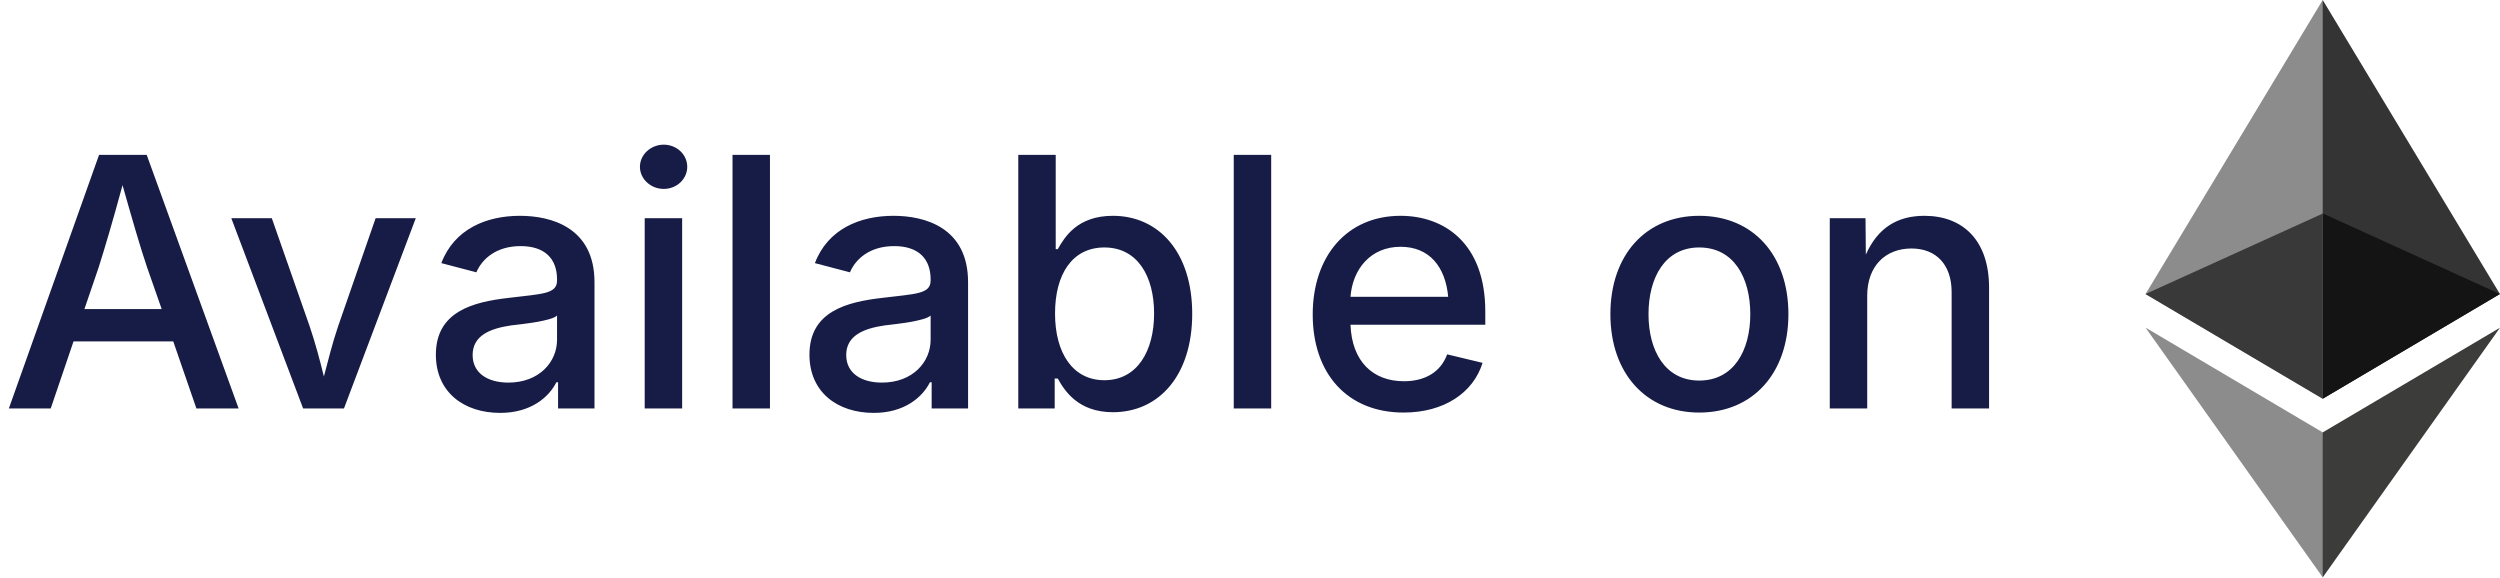
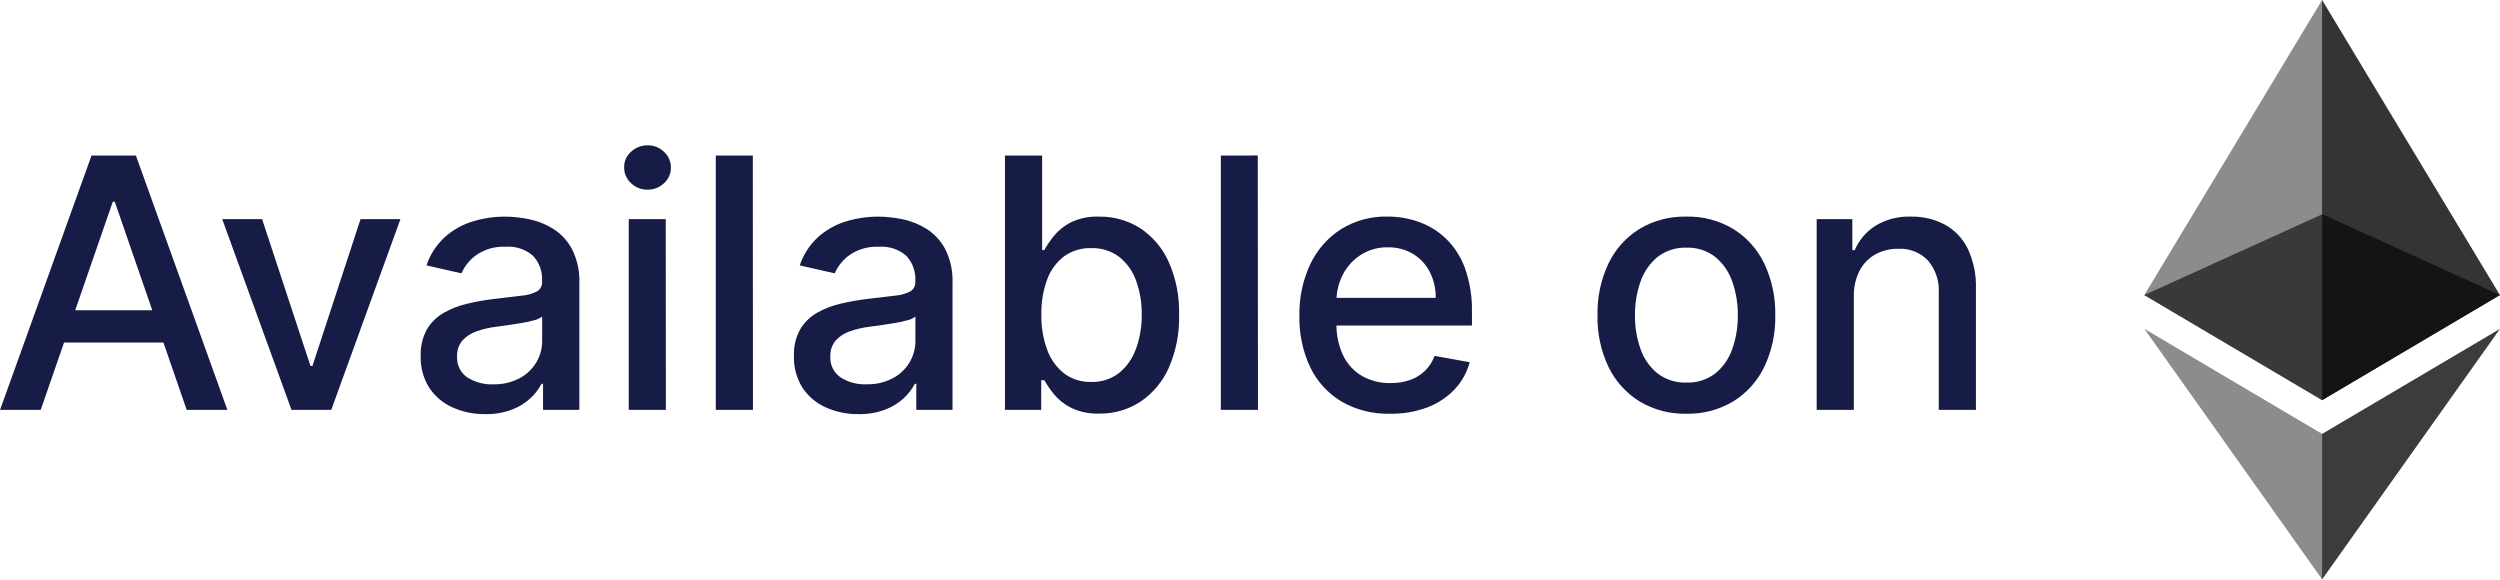
- <svg xmlns="http://www.w3.org/2000/svg" width="114.758" height="26.5" viewBox="0 0 114.758 26.5">
-   <g id="Group_68" data-name="Group 68" transform="translate(-885.242 -517)">
+ <svg xmlns="http://www.w3.org/2000/svg" width="114.36" height="26.5" viewBox="0 0 114.36 26.5">
+   <g id="Group_68" data-name="Group 68" transform="translate(-885.64 -517)">
    <g id="Layer_x0020_1" transform="translate(983.728 517)">
      <g id="_1421394342400">
        <g id="Group_64" data-name="Group 64">
          <path id="Path_123" data-name="Path 123" d="M383.678,0,383.5.6V18.126l.178.177,8.133-4.808Z" transform="translate(-375.544)" fill="#343434" />
          <path id="Path_124" data-name="Path 124" d="M8.134,0,0,13.5,8.134,18.3V0Z" fill="#8c8c8c" />
          <path id="Path_125" data-name="Path 125" d="M387.34,729.7l-.1.122v6.242l.1.292,8.138-11.462Z" transform="translate(-379.206 -709.852)" fill="#3c3c3b" />
          <path id="Path_126" data-name="Path 126" d="M8.134,736.352V729.7L0,724.89Z" transform="translate(0 -709.852)" fill="#8c8c8c" />
          <path id="Path_127" data-name="Path 127" d="M392.07,480.835l8.134-4.808-8.134-3.7Z" transform="translate(-383.936 -462.531)" fill="#141414" />
          <path id="Path_128" data-name="Path 128" d="M0,476.027l8.134,4.808v-8.5Z" transform="translate(0 -462.531)" fill="#393939" />
        </g>
      </g>
    </g>
-     <text id="Available_on" data-name="Available on" transform="translate(885.242 535.75)" fill="#171c47" font-size="16" font-family="Inter-Medium, Inter" font-weight="500">
-       <tspan x="0" y="0">Available on</tspan>
-     </text>
+     <path id="Path_129" data-name="Path 129" d="M2.261,0H.4L4.585-11.636H6.614L10.8,0H8.938L5.648-9.523H5.557Zm.313-4.557H8.619V-3.08H2.574Zm16.142-4.17L15.551,0H13.733l-3.17-8.727h1.824L14.6-2.011h.091l2.2-6.716ZM22.591.193a3.536,3.536,0,0,1-1.5-.31,2.488,2.488,0,0,1-1.06-.9,2.577,2.577,0,0,1-.389-1.449,2.349,2.349,0,0,1,.284-1.216,2.1,2.1,0,0,1,.767-.756,4.006,4.006,0,0,1,1.08-.42,10.733,10.733,0,0,1,1.216-.216q.784-.091,1.273-.151a1.843,1.843,0,0,0,.71-.2.481.481,0,0,0,.222-.443V-5.9a1.541,1.541,0,0,0-.418-1.153,1.706,1.706,0,0,0-1.241-.409,2.164,2.164,0,0,0-1.349.378,2.049,2.049,0,0,0-.679.838l-1.6-.364A3.08,3.08,0,0,1,20.741-7.9a3.39,3.39,0,0,1,1.264-.716,5,5,0,0,1,1.506-.224,5.471,5.471,0,0,1,1.111.122,3.32,3.32,0,0,1,1.1.446,2.466,2.466,0,0,1,.844.923A3.212,3.212,0,0,1,26.9-5.8V0H25.239V-1.193H25.17a2.417,2.417,0,0,1-.494.648,2.626,2.626,0,0,1-.847.528A3.284,3.284,0,0,1,22.591.193ZM22.96-1.17a2.457,2.457,0,0,0,1.207-.278,1.968,1.968,0,0,0,.767-.73,1.887,1.887,0,0,0,.264-.969V-4.273a.861.861,0,0,1-.349.168,4.818,4.818,0,0,1-.588.131q-.33.054-.642.1l-.523.071a4.158,4.158,0,0,0-.9.21,1.54,1.54,0,0,0-.648.423,1.068,1.068,0,0,0-.241.73,1.081,1.081,0,0,0,.466.952A2.048,2.048,0,0,0,22.96-1.17ZM29.159,0V-8.727h1.693L30.858,0Zm.858-10.074a1.055,1.055,0,0,1-.756-.3.958.958,0,0,1-.312-.719.92.92,0,0,1,.31-.71,1.092,1.092,0,0,1,.759-.3,1.049,1.049,0,0,1,.756.3.955.955,0,0,1,.313.71.935.935,0,0,1-.31.719A1.064,1.064,0,0,1,30.017-10.074Zm4.818-1.562L34.841,0h-1.7V-11.636ZM39.665.193a3.536,3.536,0,0,1-1.5-.31,2.488,2.488,0,0,1-1.06-.9,2.577,2.577,0,0,1-.389-1.449A2.349,2.349,0,0,1,37-3.682a2.1,2.1,0,0,1,.767-.756,4.006,4.006,0,0,1,1.08-.42,10.733,10.733,0,0,1,1.216-.216q.784-.091,1.273-.151a1.843,1.843,0,0,0,.71-.2.481.481,0,0,0,.222-.443V-5.9a1.541,1.541,0,0,0-.418-1.153,1.706,1.706,0,0,0-1.241-.409,2.164,2.164,0,0,0-1.349.378,2.049,2.049,0,0,0-.679.838l-1.6-.364A3.08,3.08,0,0,1,37.815-7.9a3.39,3.39,0,0,1,1.264-.716,5,5,0,0,1,1.506-.224,5.471,5.471,0,0,1,1.111.122,3.32,3.32,0,0,1,1.1.446,2.466,2.466,0,0,1,.844.923,3.212,3.212,0,0,1,.33,1.554V0H42.313V-1.193h-.068a2.417,2.417,0,0,1-.494.648,2.626,2.626,0,0,1-.847.528A3.284,3.284,0,0,1,39.665.193Zm.369-1.364a2.457,2.457,0,0,0,1.207-.278,1.968,1.968,0,0,0,.767-.73,1.887,1.887,0,0,0,.264-.969V-4.273a.861.861,0,0,1-.349.168,4.817,4.817,0,0,1-.588.131q-.33.054-.642.1l-.523.071a4.158,4.158,0,0,0-.9.21,1.54,1.54,0,0,0-.648.423,1.068,1.068,0,0,0-.241.73,1.081,1.081,0,0,0,.466.952A2.048,2.048,0,0,0,40.034-1.17ZM46.369,0V-11.636h1.7v4.324h.1a4.748,4.748,0,0,1,.426-.631,2.442,2.442,0,0,1,.773-.628,2.726,2.726,0,0,1,1.307-.27,3.408,3.408,0,0,1,1.886.534,3.6,3.6,0,0,1,1.3,1.54,5.635,5.635,0,0,1,.474,2.42,5.684,5.684,0,0,1-.472,2.423,3.656,3.656,0,0,1-1.3,1.551A3.342,3.342,0,0,1,50.693.17a2.76,2.76,0,0,1-1.3-.267,2.455,2.455,0,0,1-.787-.625,4.731,4.731,0,0,1-.437-.636h-.142V0Zm1.665-4.364A4.474,4.474,0,0,0,48.3-2.75a2.427,2.427,0,0,0,.773,1.082,1.97,1.97,0,0,0,1.239.389,1.982,1.982,0,0,0,1.273-.406,2.5,2.5,0,0,0,.776-1.105,4.424,4.424,0,0,0,.264-1.574,4.382,4.382,0,0,0-.259-1.551A2.4,2.4,0,0,0,51.594-7a2.032,2.032,0,0,0-1.281-.4,2.022,2.022,0,0,0-1.247.381,2.328,2.328,0,0,0-.77,1.063A4.432,4.432,0,0,0,48.034-4.364Zm9.9-7.273L57.943,0h-1.7V-11.636ZM63.989.176A4.254,4.254,0,0,1,61.77-.378,3.692,3.692,0,0,1,60.338-1.94a5.243,5.243,0,0,1-.5-2.366,5.293,5.293,0,0,1,.5-2.364,3.856,3.856,0,0,1,1.409-1.6,3.882,3.882,0,0,1,2.122-.574A4.276,4.276,0,0,1,65.3-8.6a3.468,3.468,0,0,1,1.244.767,3.607,3.607,0,0,1,.869,1.355,5.673,5.673,0,0,1,.318,2.02v.6H60.8V-5.125h5.273a2.524,2.524,0,0,0-.273-1.19,2.073,2.073,0,0,0-.764-.821,2.158,2.158,0,0,0-1.151-.3,2.217,2.217,0,0,0-1.247.349,2.361,2.361,0,0,0-.818.909,2.62,2.62,0,0,0-.287,1.213v.994a3.275,3.275,0,0,0,.31,1.489,2.183,2.183,0,0,0,.866.935,2.559,2.559,0,0,0,1.3.321,2.651,2.651,0,0,0,.881-.139,1.87,1.87,0,0,0,.688-.418,1.826,1.826,0,0,0,.443-.688l1.608.29a2.905,2.905,0,0,1-.69,1.241,3.344,3.344,0,0,1-1.244.824A4.639,4.639,0,0,1,63.989.176Zm13.551,0A4.007,4.007,0,0,1,75.4-.386a3.793,3.793,0,0,1-1.42-1.574,5.223,5.223,0,0,1-.506-2.364A5.272,5.272,0,0,1,73.977-6.7a3.785,3.785,0,0,1,1.42-1.58,4.007,4.007,0,0,1,2.142-.562,4.007,4.007,0,0,1,2.142.563A3.786,3.786,0,0,1,81.1-6.7a5.272,5.272,0,0,1,.506,2.375A5.223,5.223,0,0,1,81.1-1.96a3.793,3.793,0,0,1-1.42,1.574A4.007,4.007,0,0,1,77.54.176Zm.006-1.426a2.036,2.036,0,0,0,1.318-.42,2.483,2.483,0,0,0,.776-1.119,4.5,4.5,0,0,0,.253-1.54,4.5,4.5,0,0,0-.253-1.537,2.52,2.52,0,0,0-.776-1.128,2.018,2.018,0,0,0-1.318-.426,2.038,2.038,0,0,0-1.327.426,2.511,2.511,0,0,0-.778,1.128,4.5,4.5,0,0,0-.253,1.537,4.5,4.5,0,0,0,.253,1.54,2.474,2.474,0,0,0,.778,1.119A2.057,2.057,0,0,0,77.545-1.25ZM85.2-5.182V0H83.5V-8.727h1.631v1.42h.108a2.489,2.489,0,0,1,.946-1.114,2.924,2.924,0,0,1,1.628-.42,3.167,3.167,0,0,1,1.563.372,2.525,2.525,0,0,1,1.04,1.105,4,4,0,0,1,.369,1.813V0h-1.7V-5.347a2.111,2.111,0,0,0-.494-1.486,1.754,1.754,0,0,0-1.358-.537,2.112,2.112,0,0,0-1.048.256,1.819,1.819,0,0,0-.722.747A2.471,2.471,0,0,0,85.2-5.182Z" transform="translate(885.242 535.75)" fill="#171c47" />
  </g>
</svg>
